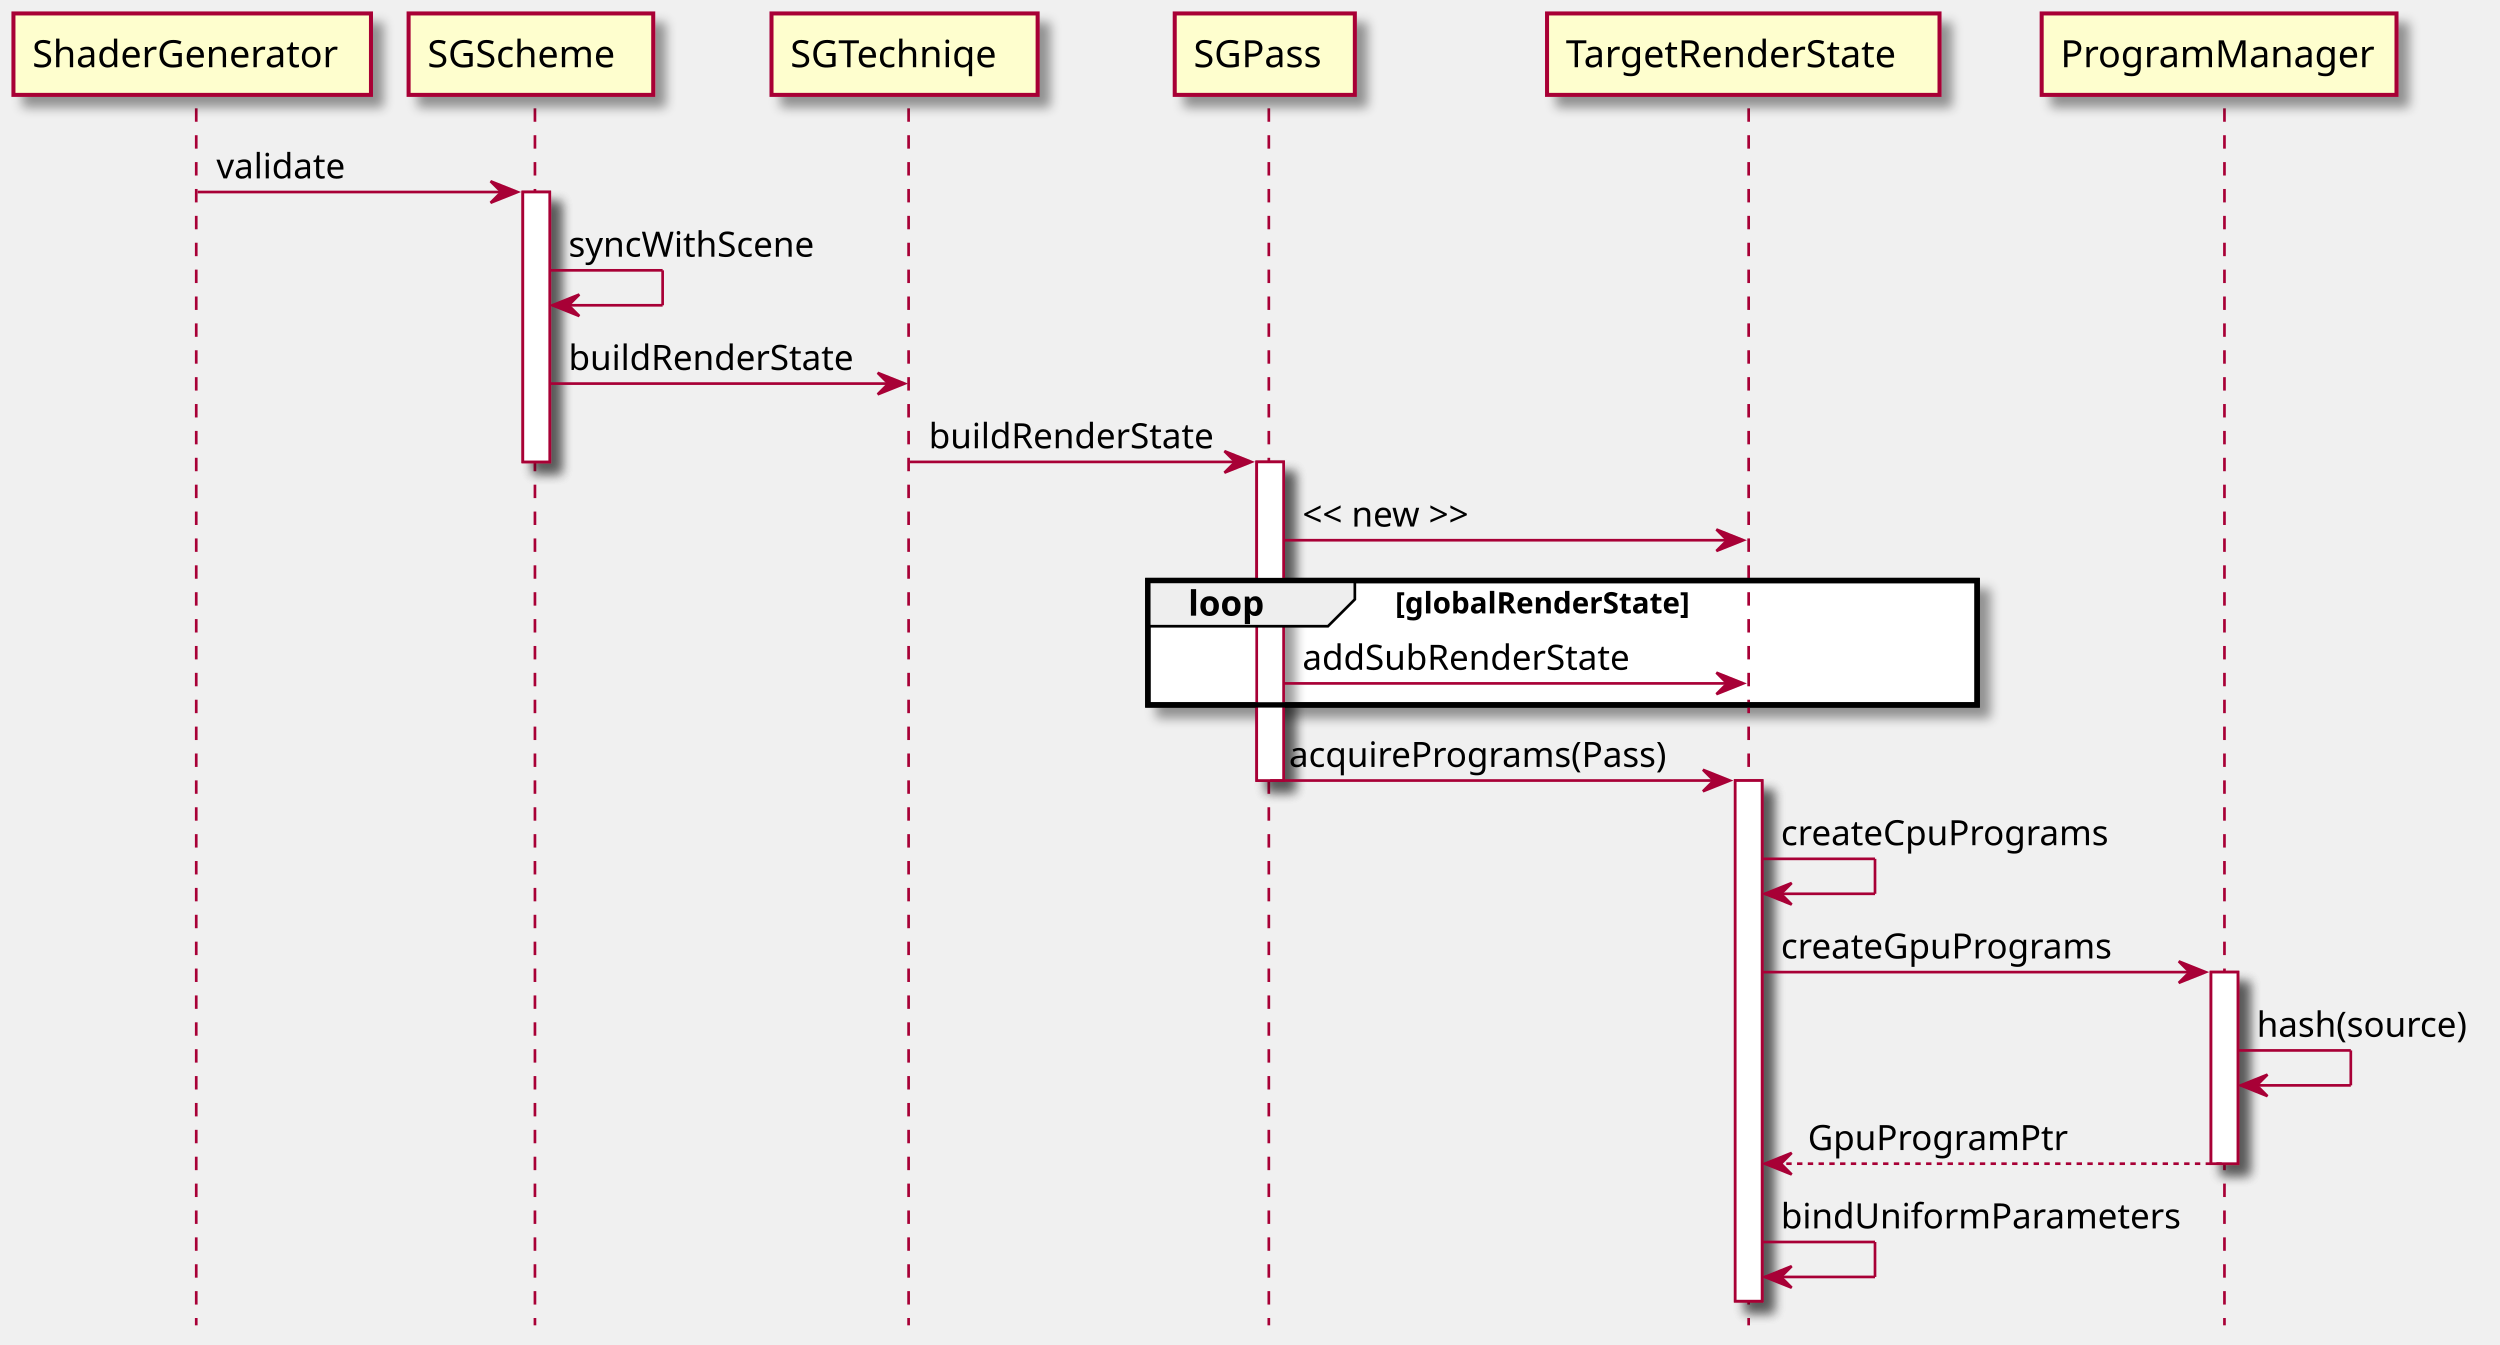
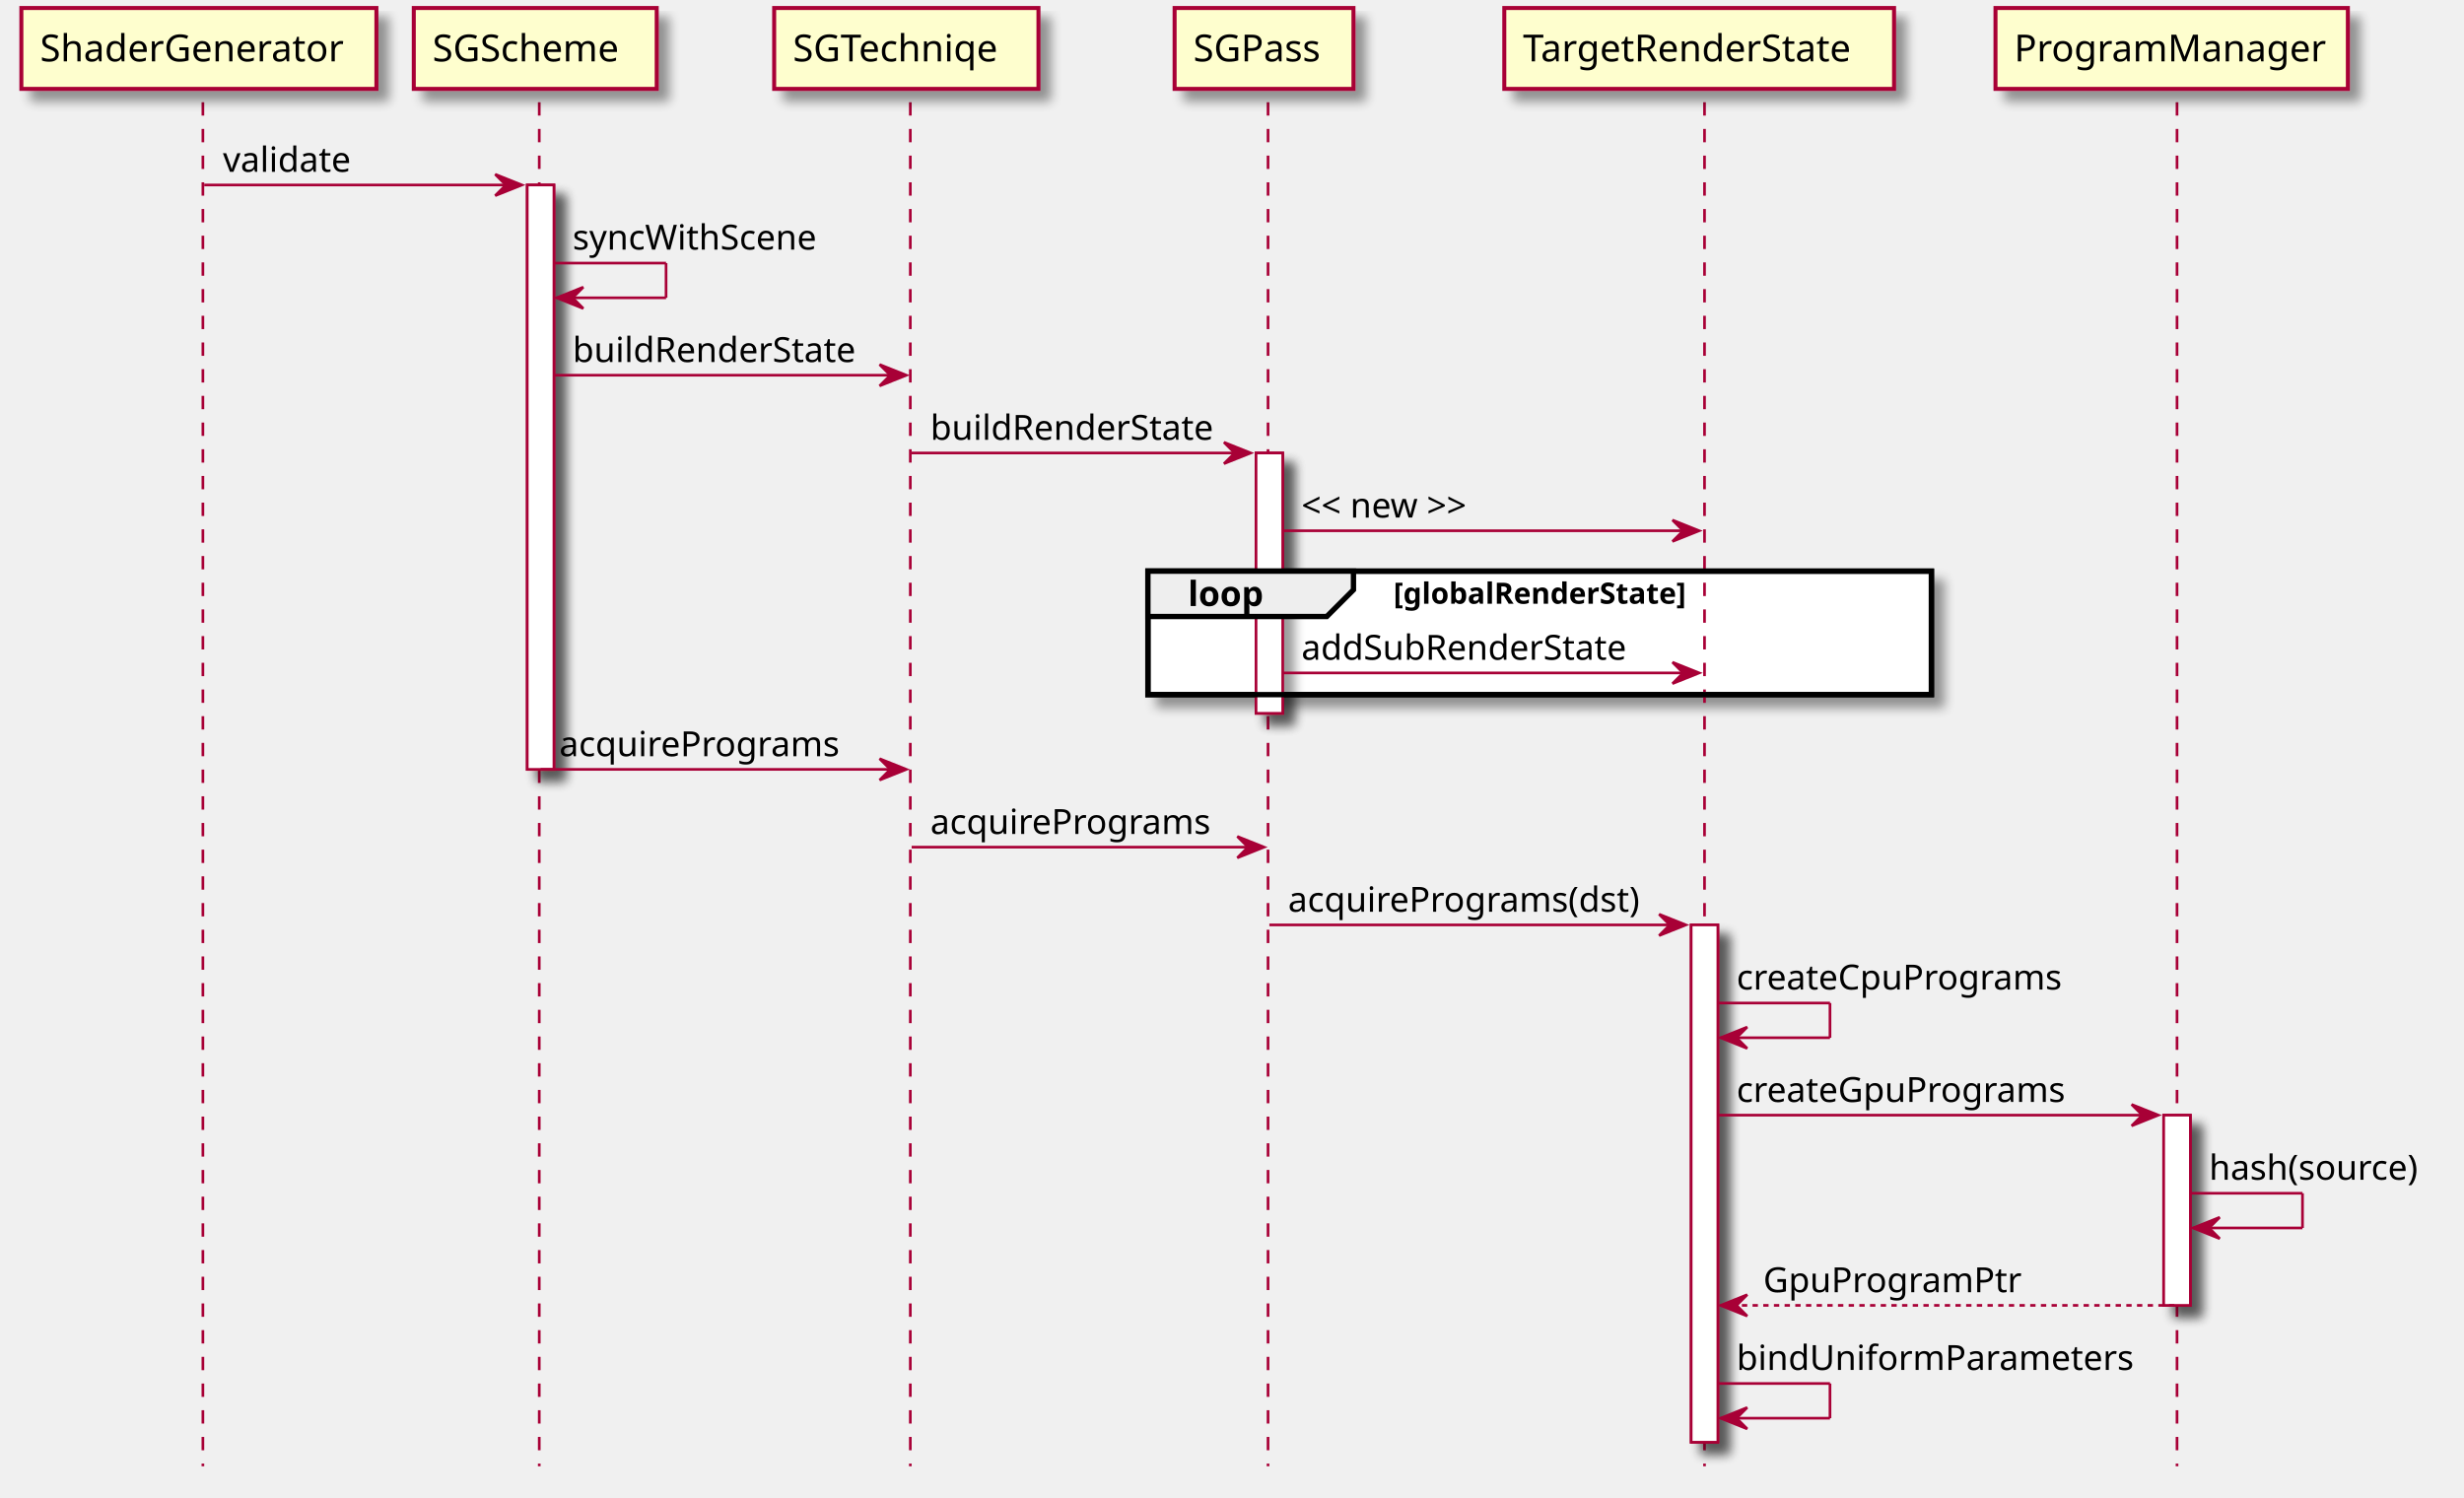
- <svg xmlns="http://www.w3.org/2000/svg" contentScriptType="application/ecmascript" contentStyleType="text/css" height="500px" preserveAspectRatio="none" style="width:930px;height:500px;" version="1.1" viewBox="0 0 930 500" width="930px" zoomAndPan="magnify">
+ <svg xmlns="http://www.w3.org/2000/svg" contentScriptType="application/ecmascript" contentStyleType="text/css" height="561px" preserveAspectRatio="none" style="width:923px;height:561px;" version="1.1" viewBox="0 0 923 561" width="923px" zoomAndPan="magnify">
  <defs>
-     <filter height="300%" id="f130xdpkrjsxnv" width="300%" x="-1" y="-1">
+     <filter height="300%" id="f12zvw0j36o0yz" width="300%" x="-1" y="-1">
      <feGaussianBlur result="blurOut" stdDeviation="2.0" />
      <feColorMatrix in="blurOut" result="blurOut2" type="matrix" values="0 0 0 0 0 0 0 0 0 0 0 0 0 0 0 0 0 0 .4 0" />
      <feOffset dx="4.0" dy="4.0" in="blurOut2" result="blurOut3" />
      <feBlend in="SourceGraphic" in2="blurOut3" mode="normal" />
    </filter>
  </defs>
  <g>
-     <rect fill="#FFFFFF" filter="url(#f130xdpkrjsxnv)" height="100.398" style="stroke: #A80036; stroke-width: 1.0;" width="10" x="194.5" y="71.43" />
-     <rect fill="#FFFFFF" filter="url(#f130xdpkrjsxnv)" height="118.531" style="stroke: #A80036; stroke-width: 1.0;" width="10" x="467.5" y="171.828" />
-     <rect fill="#FFFFFF" filter="url(#f130xdpkrjsxnv)" height="193.664" style="stroke: #A80036; stroke-width: 1.0;" width="10" x="645.5" y="290.359" />
-     <rect fill="#FFFFFF" filter="url(#f130xdpkrjsxnv)" height="71.266" style="stroke: #A80036; stroke-width: 1.0;" width="10" x="822.5" y="361.625" />
-     <rect fill="#FFFFFF" filter="url(#f130xdpkrjsxnv)" height="46.266" style="stroke: #000000; stroke-width: 2.0;" width="308.5" x="427" y="215.961" />
-     <line style="stroke: #A80036; stroke-width: 1.0; stroke-dasharray: 5.0,5.0;" x1="73" x2="73" y1="40.297" y2="493.023" />
-     <line style="stroke: #A80036; stroke-width: 1.0; stroke-dasharray: 5.0,5.0;" x1="199" x2="199" y1="40.297" y2="493.023" />
-     <line style="stroke: #A80036; stroke-width: 1.0; stroke-dasharray: 5.0,5.0;" x1="338" x2="338" y1="40.297" y2="493.023" />
-     <line style="stroke: #A80036; stroke-width: 1.0; stroke-dasharray: 5.0,5.0;" x1="472" x2="472" y1="40.297" y2="493.023" />
-     <line style="stroke: #A80036; stroke-width: 1.0; stroke-dasharray: 5.0,5.0;" x1="650.5" x2="650.5" y1="40.297" y2="493.023" />
-     <line style="stroke: #A80036; stroke-width: 1.0; stroke-dasharray: 5.0,5.0;" x1="827.5" x2="827.5" y1="40.297" y2="493.023" />
-     <rect fill="#FEFECE" filter="url(#f130xdpkrjsxnv)" height="30.297" style="stroke: #A80036; stroke-width: 1.5;" width="133" x="5" y="5" />
-     <text fill="#000000" font-family="sans-serif" font-size="14" lengthAdjust="spacingAndGlyphs" textLength="119" x="12" y="24.995">ShaderGenerator</text>
-     <rect fill="#FEFECE" filter="url(#f130xdpkrjsxnv)" height="30.297" style="stroke: #A80036; stroke-width: 1.5;" width="91" x="152" y="5" />
-     <text fill="#000000" font-family="sans-serif" font-size="14" lengthAdjust="spacingAndGlyphs" textLength="77" x="159" y="24.995">SGScheme</text>
-     <rect fill="#FEFECE" filter="url(#f130xdpkrjsxnv)" height="30.297" style="stroke: #A80036; stroke-width: 1.5;" width="99" x="287" y="5" />
-     <text fill="#000000" font-family="sans-serif" font-size="14" lengthAdjust="spacingAndGlyphs" textLength="85" x="294" y="24.995">SGTechniqe</text>
-     <rect fill="#FEFECE" filter="url(#f130xdpkrjsxnv)" height="30.297" style="stroke: #A80036; stroke-width: 1.5;" width="67" x="437" y="5" />
-     <text fill="#000000" font-family="sans-serif" font-size="14" lengthAdjust="spacingAndGlyphs" textLength="53" x="444" y="24.995">SGPass</text>
-     <rect fill="#FEFECE" filter="url(#f130xdpkrjsxnv)" height="30.297" style="stroke: #A80036; stroke-width: 1.5;" width="146" x="575.5" y="5" />
-     <text fill="#000000" font-family="sans-serif" font-size="14" lengthAdjust="spacingAndGlyphs" textLength="132" x="582.5" y="24.995">TargetRenderState</text>
-     <rect fill="#FEFECE" filter="url(#f130xdpkrjsxnv)" height="30.297" style="stroke: #A80036; stroke-width: 1.5;" width="132" x="759.5" y="5" />
-     <text fill="#000000" font-family="sans-serif" font-size="14" lengthAdjust="spacingAndGlyphs" textLength="118" x="766.5" y="24.995">ProgramManager</text>
-     <rect fill="#FFFFFF" filter="url(#f130xdpkrjsxnv)" height="100.398" style="stroke: #A80036; stroke-width: 1.0;" width="10" x="194.5" y="71.43" />
-     <rect fill="#FFFFFF" filter="url(#f130xdpkrjsxnv)" height="118.531" style="stroke: #A80036; stroke-width: 1.0;" width="10" x="467.5" y="171.828" />
-     <rect fill="#FFFFFF" filter="url(#f130xdpkrjsxnv)" height="193.664" style="stroke: #A80036; stroke-width: 1.0;" width="10" x="645.5" y="290.359" />
-     <rect fill="#FFFFFF" filter="url(#f130xdpkrjsxnv)" height="71.266" style="stroke: #A80036; stroke-width: 1.0;" width="10" x="822.5" y="361.625" />
-     <polygon fill="#A80036" points="182.5,67.43,192.5,71.43,182.5,75.43,186.5,71.43" style="stroke: #A80036; stroke-width: 1.0;" />
-     <line style="stroke: #A80036; stroke-width: 1.0;" x1="73.5" x2="188.5" y1="71.43" y2="71.43" />
-     <text fill="#000000" font-family="sans-serif" font-size="13" lengthAdjust="spacingAndGlyphs" textLength="50" x="80.5" y="66.364">validate</text>
-     <line style="stroke: #A80036; stroke-width: 1.0;" x1="204.5" x2="246.5" y1="100.562" y2="100.562" />
-     <line style="stroke: #A80036; stroke-width: 1.0;" x1="246.5" x2="246.5" y1="100.562" y2="113.562" />
-     <line style="stroke: #A80036; stroke-width: 1.0;" x1="205.5" x2="246.5" y1="113.562" y2="113.562" />
-     <polygon fill="#A80036" points="215.5,109.562,205.5,113.562,215.5,117.562,211.5,113.562" style="stroke: #A80036; stroke-width: 1.0;" />
-     <text fill="#000000" font-family="sans-serif" font-size="13" lengthAdjust="spacingAndGlyphs" textLength="96" x="211.5" y="95.497">syncWithScene</text>
-     <polygon fill="#A80036" points="326.5,138.695,336.5,142.695,326.5,146.695,330.5,142.695" style="stroke: #A80036; stroke-width: 1.0;" />
-     <line style="stroke: #A80036; stroke-width: 1.0;" x1="204.5" x2="332.5" y1="142.695" y2="142.695" />
-     <text fill="#000000" font-family="sans-serif" font-size="13" lengthAdjust="spacingAndGlyphs" textLength="110" x="211.5" y="137.629">buildRenderState</text>
-     <polygon fill="#A80036" points="455.5,167.828,465.5,171.828,455.5,175.828,459.5,171.828" style="stroke: #A80036; stroke-width: 1.0;" />
-     <line style="stroke: #A80036; stroke-width: 1.0;" x1="338.5" x2="461.5" y1="171.828" y2="171.828" />
-     <text fill="#000000" font-family="sans-serif" font-size="13" lengthAdjust="spacingAndGlyphs" textLength="110" x="345.5" y="166.762">buildRenderState</text>
-     <polygon fill="#A80036" points="638.5,196.961,648.5,200.961,638.5,204.961,642.5,200.961" style="stroke: #A80036; stroke-width: 1.0;" />
-     <line style="stroke: #A80036; stroke-width: 1.0;" x1="477.5" x2="644.5" y1="200.961" y2="200.961" />
-     <text fill="#000000" font-family="sans-serif" font-size="13" lengthAdjust="spacingAndGlyphs" textLength="77" x="484.5" y="195.895">&lt;&lt; new &gt;&gt;</text>
-     <path d="M427,215.961 L504,215.961 L504,222.961 L494,232.961 L427,232.961 L427,215.961 " fill="#EEEEEE" style="stroke: #000000; stroke-width: 1.0;" />
-     <rect fill="none" height="46.266" style="stroke: #000000; stroke-width: 2.0;" width="308.5" x="427" y="215.961" />
-     <text fill="#000000" font-family="sans-serif" font-size="13" font-weight="bold" lengthAdjust="spacingAndGlyphs" textLength="32" x="442" y="229.028">loop</text>
-     <text fill="#000000" font-family="sans-serif" font-size="11" font-weight="bold" lengthAdjust="spacingAndGlyphs" textLength="129" x="519" y="228.171">[globalRenderState]</text>
-     <polygon fill="#A80036" points="638.5,250.227,648.5,254.227,638.5,258.227,642.5,254.227" style="stroke: #A80036; stroke-width: 1.0;" />
-     <line style="stroke: #A80036; stroke-width: 1.0;" x1="477.5" x2="644.5" y1="254.227" y2="254.227" />
-     <text fill="#000000" font-family="sans-serif" font-size="13" lengthAdjust="spacingAndGlyphs" textLength="129" x="484.5" y="249.161">addSubRenderState</text>
-     <polygon fill="#A80036" points="633.5,286.359,643.5,290.359,633.5,294.359,637.5,290.359" style="stroke: #A80036; stroke-width: 1.0;" />
-     <line style="stroke: #A80036; stroke-width: 1.0;" x1="472.5" x2="639.5" y1="290.359" y2="290.359" />
-     <text fill="#000000" font-family="sans-serif" font-size="13" lengthAdjust="spacingAndGlyphs" textLength="149" x="479.5" y="285.293">acquirePrograms(Pass)</text>
-     <line style="stroke: #A80036; stroke-width: 1.0;" x1="655.5" x2="697.5" y1="319.492" y2="319.492" />
-     <line style="stroke: #A80036; stroke-width: 1.0;" x1="697.5" x2="697.5" y1="319.492" y2="332.492" />
-     <line style="stroke: #A80036; stroke-width: 1.0;" x1="656.5" x2="697.5" y1="332.492" y2="332.492" />
-     <polygon fill="#A80036" points="666.5,328.492,656.5,332.492,666.5,336.492,662.5,332.492" style="stroke: #A80036; stroke-width: 1.0;" />
-     <text fill="#000000" font-family="sans-serif" font-size="13" lengthAdjust="spacingAndGlyphs" textLength="128" x="662.5" y="314.426">createCpuPrograms</text>
-     <polygon fill="#A80036" points="810.5,357.625,820.5,361.625,810.5,365.625,814.5,361.625" style="stroke: #A80036; stroke-width: 1.0;" />
-     <line style="stroke: #A80036; stroke-width: 1.0;" x1="655.5" x2="816.5" y1="361.625" y2="361.625" />
-     <text fill="#000000" font-family="sans-serif" font-size="13" lengthAdjust="spacingAndGlyphs" textLength="129" x="662.5" y="356.559">createGpuPrograms</text>
-     <line style="stroke: #A80036; stroke-width: 1.0;" x1="832.5" x2="874.5" y1="390.758" y2="390.758" />
-     <line style="stroke: #A80036; stroke-width: 1.0;" x1="874.5" x2="874.5" y1="390.758" y2="403.758" />
-     <line style="stroke: #A80036; stroke-width: 1.0;" x1="833.5" x2="874.5" y1="403.758" y2="403.758" />
-     <polygon fill="#A80036" points="843.5,399.758,833.5,403.758,843.5,407.758,839.5,403.758" style="stroke: #A80036; stroke-width: 1.0;" />
-     <text fill="#000000" font-family="sans-serif" font-size="13" lengthAdjust="spacingAndGlyphs" textLength="84" x="839.5" y="385.692">hash(source)</text>
-     <polygon fill="#A80036" points="666.5,428.891,656.5,432.891,666.5,436.891,662.5,432.891" style="stroke: #A80036; stroke-width: 1.0;" />
-     <line style="stroke: #A80036; stroke-width: 1.0; stroke-dasharray: 2.0,2.0;" x1="660.5" x2="826.5" y1="432.891" y2="432.891" />
-     <text fill="#000000" font-family="sans-serif" font-size="13" lengthAdjust="spacingAndGlyphs" textLength="99" x="672.5" y="427.825">GpuProgramPtr</text>
-     <line style="stroke: #A80036; stroke-width: 1.0;" x1="655.5" x2="697.5" y1="462.023" y2="462.023" />
-     <line style="stroke: #A80036; stroke-width: 1.0;" x1="697.5" x2="697.5" y1="462.023" y2="475.023" />
-     <line style="stroke: #A80036; stroke-width: 1.0;" x1="656.5" x2="697.5" y1="475.023" y2="475.023" />
-     <polygon fill="#A80036" points="666.5,471.023,656.5,475.023,666.5,479.023,662.5,475.023" style="stroke: #A80036; stroke-width: 1.0;" />
-     <text fill="#000000" font-family="sans-serif" font-size="13" lengthAdjust="spacingAndGlyphs" textLength="153" x="662.5" y="456.957">bindUniformParameters</text>
+     <rect fill="#FFFFFF" filter="url(#f12zvw0j36o0yz)" height="218.93" style="stroke: #A80036; stroke-width: 1.0;" width="10" x="197.5" y="69.297" />
+     <rect fill="#FFFFFF" filter="url(#f12zvw0j36o0yz)" height="97.531" style="stroke: #A80036; stroke-width: 1.0;" width="10" x="470.5" y="169.695" />
+     <rect fill="#FFFFFF" filter="url(#f12zvw0j36o0yz)" height="193.797" style="stroke: #A80036; stroke-width: 1.0;" width="10" x="633.5" y="346.492" />
+     <rect fill="#FFFFFF" filter="url(#f12zvw0j36o0yz)" height="71.266" style="stroke: #A80036; stroke-width: 1.0;" width="10" x="810.5" y="417.758" />
+     <rect fill="#FFFFFF" filter="url(#f12zvw0j36o0yz)" height="46.266" style="stroke: #000000; stroke-width: 2.0;" width="293.5" x="430" y="213.961" />
+     <line style="stroke: #A80036; stroke-width: 1.0; stroke-dasharray: 5.0,5.0;" x1="76" x2="76" y1="38.297" y2="549.289" />
+     <line style="stroke: #A80036; stroke-width: 1.0; stroke-dasharray: 5.0,5.0;" x1="202" x2="202" y1="38.297" y2="549.289" />
+     <line style="stroke: #A80036; stroke-width: 1.0; stroke-dasharray: 5.0,5.0;" x1="341" x2="341" y1="38.297" y2="549.289" />
+     <line style="stroke: #A80036; stroke-width: 1.0; stroke-dasharray: 5.0,5.0;" x1="475" x2="475" y1="38.297" y2="549.289" />
+     <line style="stroke: #A80036; stroke-width: 1.0; stroke-dasharray: 5.0,5.0;" x1="638.5" x2="638.5" y1="38.297" y2="549.289" />
+     <line style="stroke: #A80036; stroke-width: 1.0; stroke-dasharray: 5.0,5.0;" x1="815.5" x2="815.5" y1="38.297" y2="549.289" />
+     <rect fill="#FEFECE" filter="url(#f12zvw0j36o0yz)" height="30.297" style="stroke: #A80036; stroke-width: 1.5;" width="133" x="8" y="3" />
+     <text fill="#000000" font-family="sans-serif" font-size="14" lengthAdjust="spacingAndGlyphs" textLength="119" x="15" y="22.995">ShaderGenerator</text>
+     <rect fill="#FEFECE" filter="url(#f12zvw0j36o0yz)" height="30.297" style="stroke: #A80036; stroke-width: 1.5;" width="91" x="155" y="3" />
+     <text fill="#000000" font-family="sans-serif" font-size="14" lengthAdjust="spacingAndGlyphs" textLength="77" x="162" y="22.995">SGScheme</text>
+     <rect fill="#FEFECE" filter="url(#f12zvw0j36o0yz)" height="30.297" style="stroke: #A80036; stroke-width: 1.5;" width="99" x="290" y="3" />
+     <text fill="#000000" font-family="sans-serif" font-size="14" lengthAdjust="spacingAndGlyphs" textLength="85" x="297" y="22.995">SGTechniqe</text>
+     <rect fill="#FEFECE" filter="url(#f12zvw0j36o0yz)" height="30.297" style="stroke: #A80036; stroke-width: 1.5;" width="67" x="440" y="3" />
+     <text fill="#000000" font-family="sans-serif" font-size="14" lengthAdjust="spacingAndGlyphs" textLength="53" x="447" y="22.995">SGPass</text>
+     <rect fill="#FEFECE" filter="url(#f12zvw0j36o0yz)" height="30.297" style="stroke: #A80036; stroke-width: 1.5;" width="146" x="563.5" y="3" />
+     <text fill="#000000" font-family="sans-serif" font-size="14" lengthAdjust="spacingAndGlyphs" textLength="132" x="570.5" y="22.995">TargetRenderState</text>
+     <rect fill="#FEFECE" filter="url(#f12zvw0j36o0yz)" height="30.297" style="stroke: #A80036; stroke-width: 1.5;" width="132" x="747.5" y="3" />
+     <text fill="#000000" font-family="sans-serif" font-size="14" lengthAdjust="spacingAndGlyphs" textLength="118" x="754.5" y="22.995">ProgramManager</text>
+     <rect fill="#FFFFFF" filter="url(#f12zvw0j36o0yz)" height="218.93" style="stroke: #A80036; stroke-width: 1.0;" width="10" x="197.5" y="69.297" />
+     <rect fill="#FFFFFF" filter="url(#f12zvw0j36o0yz)" height="97.531" style="stroke: #A80036; stroke-width: 1.0;" width="10" x="470.5" y="169.695" />
+     <rect fill="#FFFFFF" filter="url(#f12zvw0j36o0yz)" height="193.797" style="stroke: #A80036; stroke-width: 1.0;" width="10" x="633.5" y="346.492" />
+     <rect fill="#FFFFFF" filter="url(#f12zvw0j36o0yz)" height="71.266" style="stroke: #A80036; stroke-width: 1.0;" width="10" x="810.5" y="417.758" />
+     <polygon fill="#A80036" points="185.5,65.297,195.5,69.297,185.5,73.297,189.5,69.297" style="stroke: #A80036; stroke-width: 1.0;" />
+     <line style="stroke: #A80036; stroke-width: 1.0;" x1="76.5" x2="191.5" y1="69.297" y2="69.297" />
+     <text fill="#000000" font-family="sans-serif" font-size="13" lengthAdjust="spacingAndGlyphs" textLength="50" x="83.5" y="64.364">validate</text>
+     <line style="stroke: #A80036; stroke-width: 1.0;" x1="207.5" x2="249.5" y1="98.562" y2="98.562" />
+     <line style="stroke: #A80036; stroke-width: 1.0;" x1="249.5" x2="249.5" y1="98.562" y2="111.562" />
+     <line style="stroke: #A80036; stroke-width: 1.0;" x1="208.5" x2="249.5" y1="111.562" y2="111.562" />
+     <polygon fill="#A80036" points="218.5,107.562,208.5,111.562,218.5,115.562,214.5,111.562" style="stroke: #A80036; stroke-width: 1.0;" />
+     <text fill="#000000" font-family="sans-serif" font-size="13" lengthAdjust="spacingAndGlyphs" textLength="96" x="214.5" y="93.497">syncWithScene</text>
+     <polygon fill="#A80036" points="329.5,136.562,339.5,140.562,329.5,144.562,333.5,140.562" style="stroke: #A80036; stroke-width: 1.0;" />
+     <line style="stroke: #A80036; stroke-width: 1.0;" x1="207.5" x2="335.5" y1="140.562" y2="140.562" />
+     <text fill="#000000" font-family="sans-serif" font-size="13" lengthAdjust="spacingAndGlyphs" textLength="110" x="214.5" y="135.629">buildRenderState</text>
+     <polygon fill="#A80036" points="458.5,165.695,468.5,169.695,458.5,173.695,462.5,169.695" style="stroke: #A80036; stroke-width: 1.0;" />
+     <line style="stroke: #A80036; stroke-width: 1.0;" x1="341.5" x2="464.5" y1="169.695" y2="169.695" />
+     <text fill="#000000" font-family="sans-serif" font-size="13" lengthAdjust="spacingAndGlyphs" textLength="110" x="348.5" y="164.762">buildRenderState</text>
+     <polygon fill="#A80036" points="626.5,194.828,636.5,198.828,626.5,202.828,630.5,198.828" style="stroke: #A80036; stroke-width: 1.0;" />
+     <line style="stroke: #A80036; stroke-width: 1.0;" x1="480.5" x2="632.5" y1="198.828" y2="198.828" />
+     <text fill="#000000" font-family="sans-serif" font-size="13" lengthAdjust="spacingAndGlyphs" textLength="77" x="487.5" y="193.895">&lt;&lt; new &gt;&gt;</text>
+     <rect fill="none" height="46.266" style="stroke: #000000; stroke-width: 2.0;" width="293.5" x="430" y="213.961" />
+     <polygon fill="#EEEEEE" points="430,213.961,507,213.961,507,220.961,497,230.961,430,230.961,430,213.961" style="stroke: #000000; stroke-width: 2.0;" />
+     <text fill="#000000" font-family="sans-serif" font-size="13" font-weight="bold" lengthAdjust="spacingAndGlyphs" textLength="32" x="445" y="227.028">loop</text>
+     <text fill="#000000" font-family="sans-serif" font-size="11" font-weight="bold" lengthAdjust="spacingAndGlyphs" textLength="129" x="522" y="226.171">[globalRenderState]</text>
+     <polygon fill="#A80036" points="626.5,248.094,636.5,252.094,626.5,256.094,630.5,252.094" style="stroke: #A80036; stroke-width: 1.0;" />
+     <line style="stroke: #A80036; stroke-width: 1.0;" x1="480.5" x2="632.5" y1="252.094" y2="252.094" />
+     <text fill="#000000" font-family="sans-serif" font-size="13" lengthAdjust="spacingAndGlyphs" textLength="129" x="487.5" y="247.161">addSubRenderState</text>
+     <polygon fill="#A80036" points="329.5,284.227,339.5,288.227,329.5,292.227,333.5,288.227" style="stroke: #A80036; stroke-width: 1.0;" />
+     <line style="stroke: #A80036; stroke-width: 1.0;" x1="202.5" x2="335.5" y1="288.227" y2="288.227" />
+     <text fill="#000000" font-family="sans-serif" font-size="13" lengthAdjust="spacingAndGlyphs" textLength="109" x="209.5" y="283.293">acquirePrograms</text>
+     <polygon fill="#A80036" points="463.5,313.359,473.5,317.359,463.5,321.359,467.5,317.359" style="stroke: #A80036; stroke-width: 1.0;" />
+     <line style="stroke: #A80036; stroke-width: 1.0;" x1="341.5" x2="469.5" y1="317.359" y2="317.359" />
+     <text fill="#000000" font-family="sans-serif" font-size="13" lengthAdjust="spacingAndGlyphs" textLength="109" x="348.5" y="312.426">acquirePrograms</text>
+     <polygon fill="#A80036" points="621.5,342.492,631.5,346.492,621.5,350.492,625.5,346.492" style="stroke: #A80036; stroke-width: 1.0;" />
+     <line style="stroke: #A80036; stroke-width: 1.0;" x1="475.5" x2="627.5" y1="346.492" y2="346.492" />
+     <text fill="#000000" font-family="sans-serif" font-size="13" lengthAdjust="spacingAndGlyphs" textLength="139" x="482.5" y="341.559">acquirePrograms(dst)</text>
+     <line style="stroke: #A80036; stroke-width: 1.0;" x1="643.5" x2="685.5" y1="375.758" y2="375.758" />
+     <line style="stroke: #A80036; stroke-width: 1.0;" x1="685.5" x2="685.5" y1="375.758" y2="388.758" />
+     <line style="stroke: #A80036; stroke-width: 1.0;" x1="644.5" x2="685.5" y1="388.758" y2="388.758" />
+     <polygon fill="#A80036" points="654.5,384.758,644.5,388.758,654.5,392.758,650.5,388.758" style="stroke: #A80036; stroke-width: 1.0;" />
+     <text fill="#000000" font-family="sans-serif" font-size="13" lengthAdjust="spacingAndGlyphs" textLength="128" x="650.5" y="370.692">createCpuPrograms</text>
+     <polygon fill="#A80036" points="798.5,413.758,808.5,417.758,798.5,421.758,802.5,417.758" style="stroke: #A80036; stroke-width: 1.0;" />
+     <line style="stroke: #A80036; stroke-width: 1.0;" x1="643.5" x2="804.5" y1="417.758" y2="417.758" />
+     <text fill="#000000" font-family="sans-serif" font-size="13" lengthAdjust="spacingAndGlyphs" textLength="129" x="650.5" y="412.825">createGpuPrograms</text>
+     <line style="stroke: #A80036; stroke-width: 1.0;" x1="820.5" x2="862.5" y1="447.023" y2="447.023" />
+     <line style="stroke: #A80036; stroke-width: 1.0;" x1="862.5" x2="862.5" y1="447.023" y2="460.023" />
+     <line style="stroke: #A80036; stroke-width: 1.0;" x1="821.5" x2="862.5" y1="460.023" y2="460.023" />
+     <polygon fill="#A80036" points="831.5,456.023,821.5,460.023,831.5,464.023,827.5,460.023" style="stroke: #A80036; stroke-width: 1.0;" />
+     <text fill="#000000" font-family="sans-serif" font-size="13" lengthAdjust="spacingAndGlyphs" textLength="84" x="827.5" y="441.957">hash(source)</text>
+     <polygon fill="#A80036" points="654.5,485.023,644.5,489.023,654.5,493.023,650.5,489.023" style="stroke: #A80036; stroke-width: 1.0;" />
+     <line style="stroke: #A80036; stroke-width: 1.0; stroke-dasharray: 2.0,2.0;" x1="648.5" x2="814.5" y1="489.023" y2="489.023" />
+     <text fill="#000000" font-family="sans-serif" font-size="13" lengthAdjust="spacingAndGlyphs" textLength="99" x="660.5" y="484.09">GpuProgramPtr</text>
+     <line style="stroke: #A80036; stroke-width: 1.0;" x1="643.5" x2="685.5" y1="518.289" y2="518.289" />
+     <line style="stroke: #A80036; stroke-width: 1.0;" x1="685.5" x2="685.5" y1="518.289" y2="531.289" />
+     <line style="stroke: #A80036; stroke-width: 1.0;" x1="644.5" x2="685.5" y1="531.289" y2="531.289" />
+     <polygon fill="#A80036" points="654.5,527.289,644.5,531.289,654.5,535.289,650.5,531.289" style="stroke: #A80036; stroke-width: 1.0;" />
+     <text fill="#000000" font-family="sans-serif" font-size="13" lengthAdjust="spacingAndGlyphs" textLength="153" x="650.5" y="513.223">bindUniformParameters</text>
  </g>
</svg>
